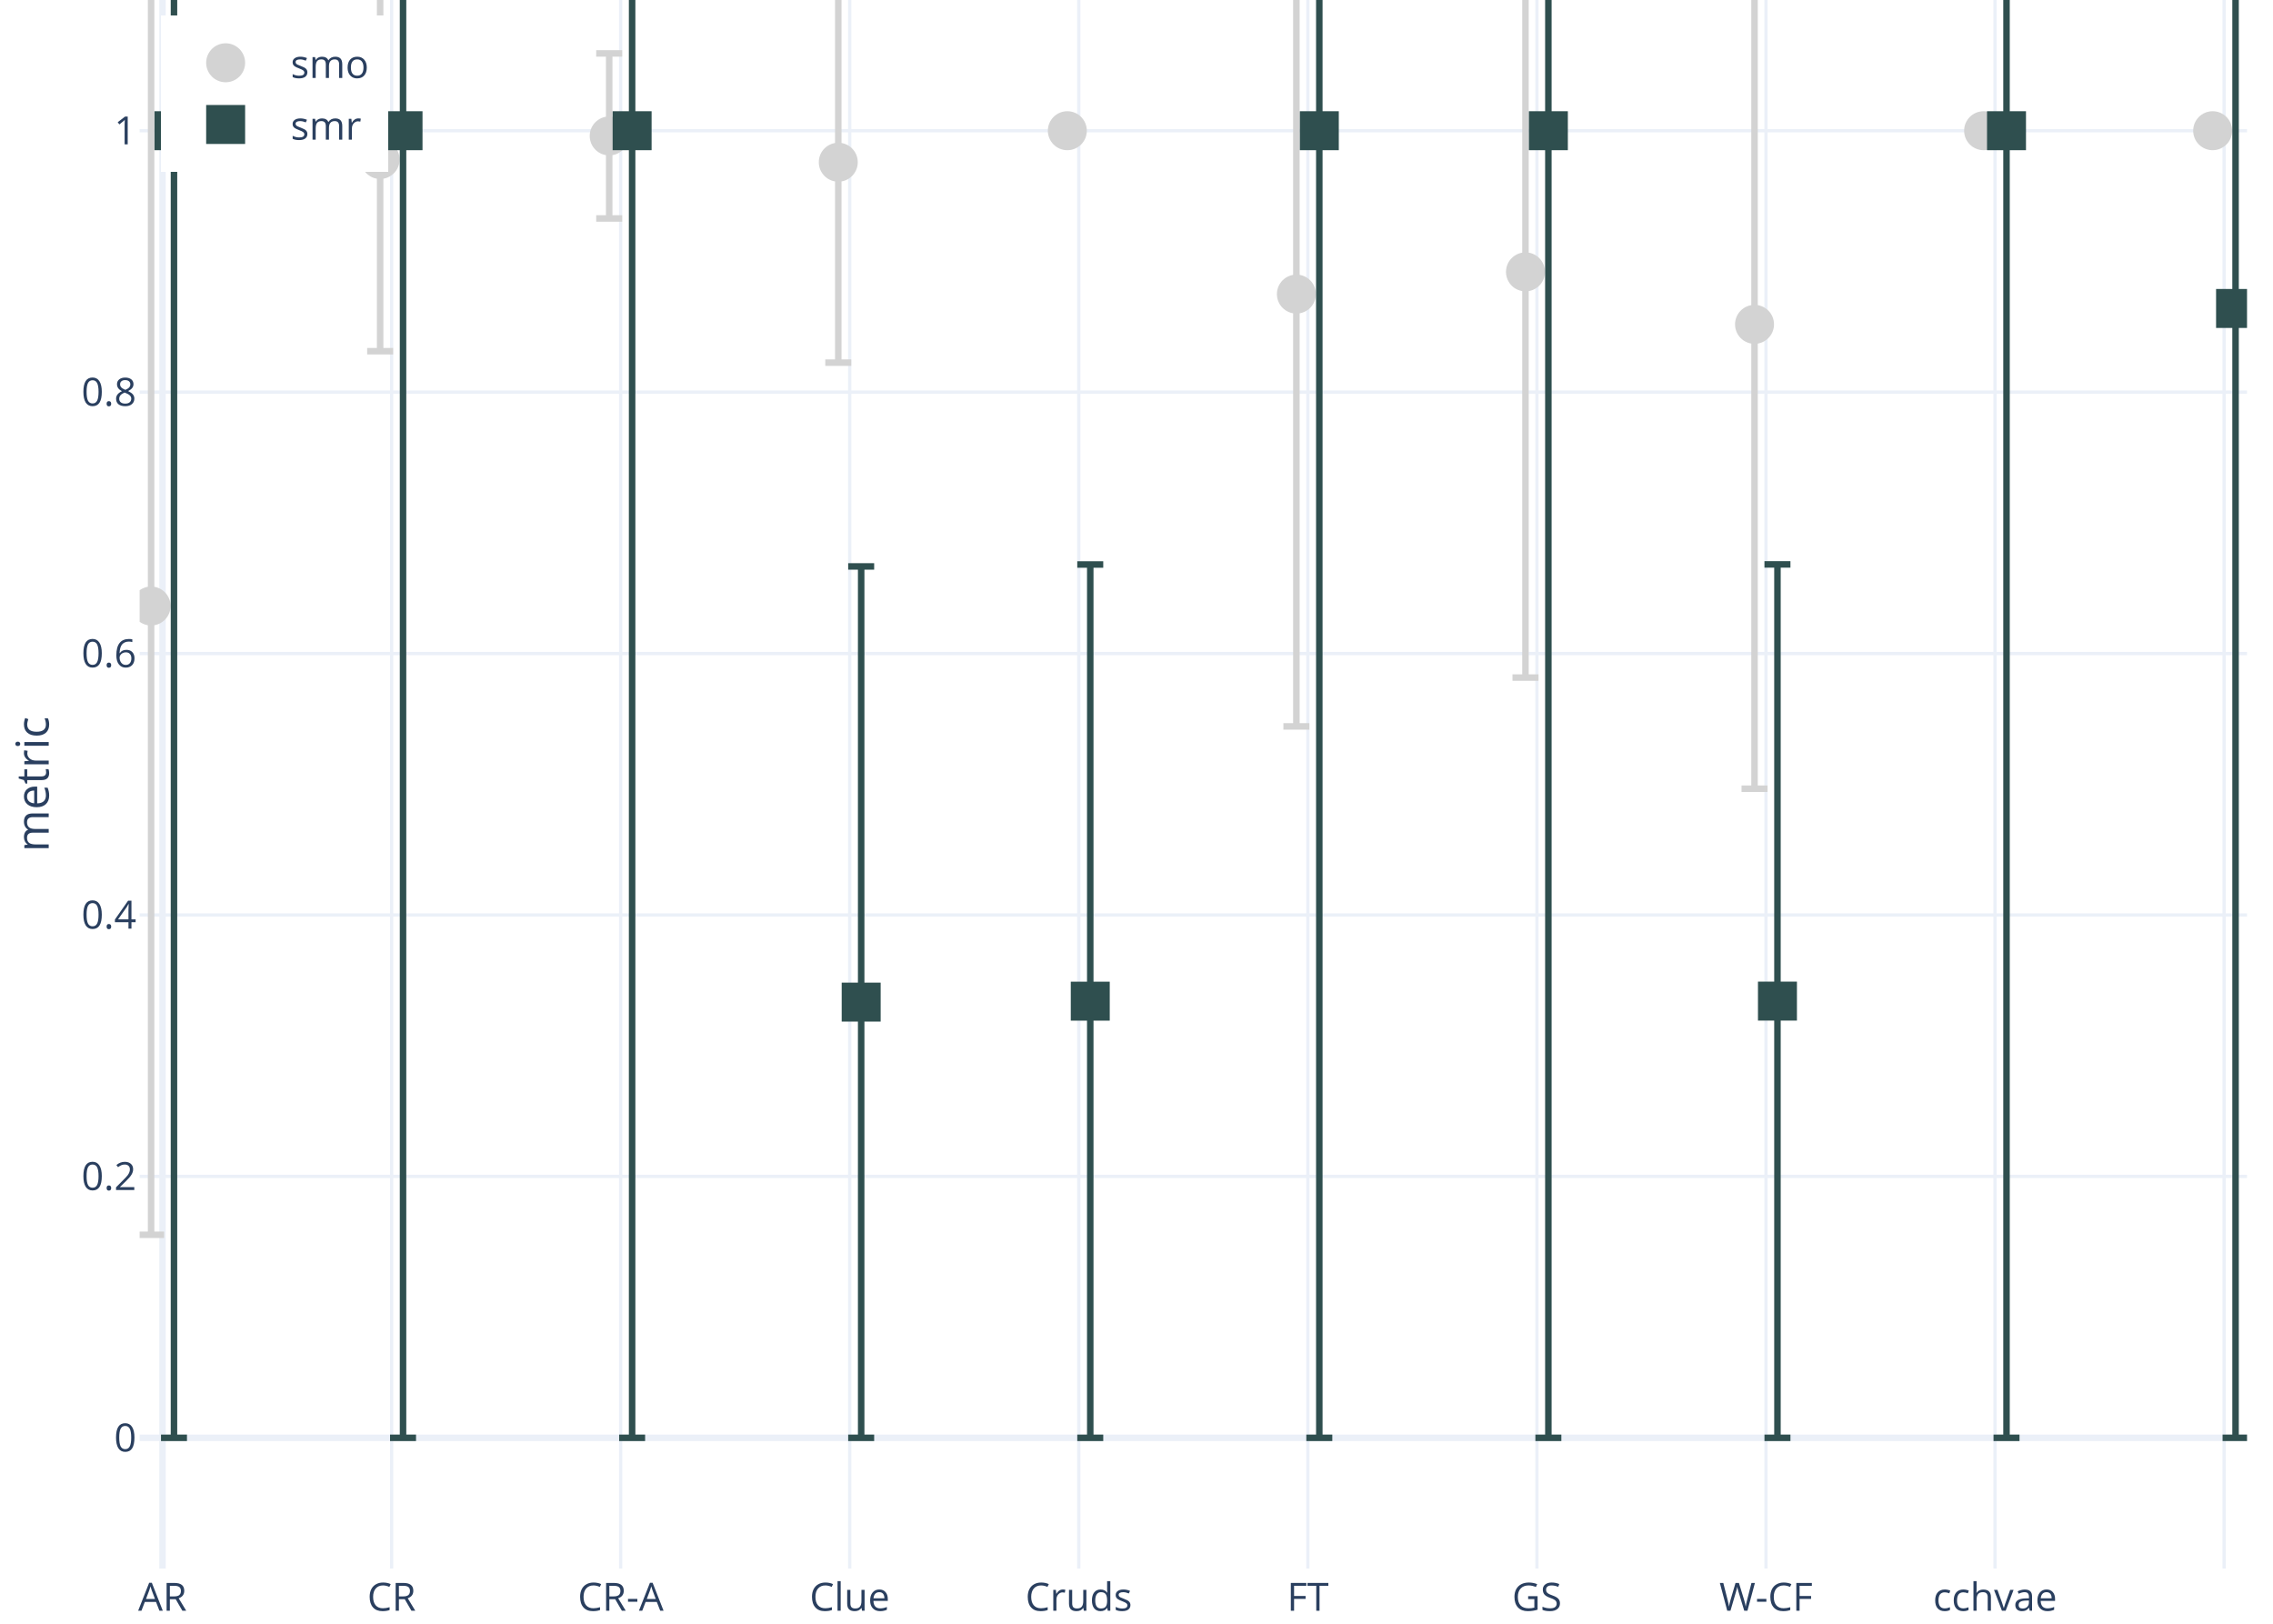
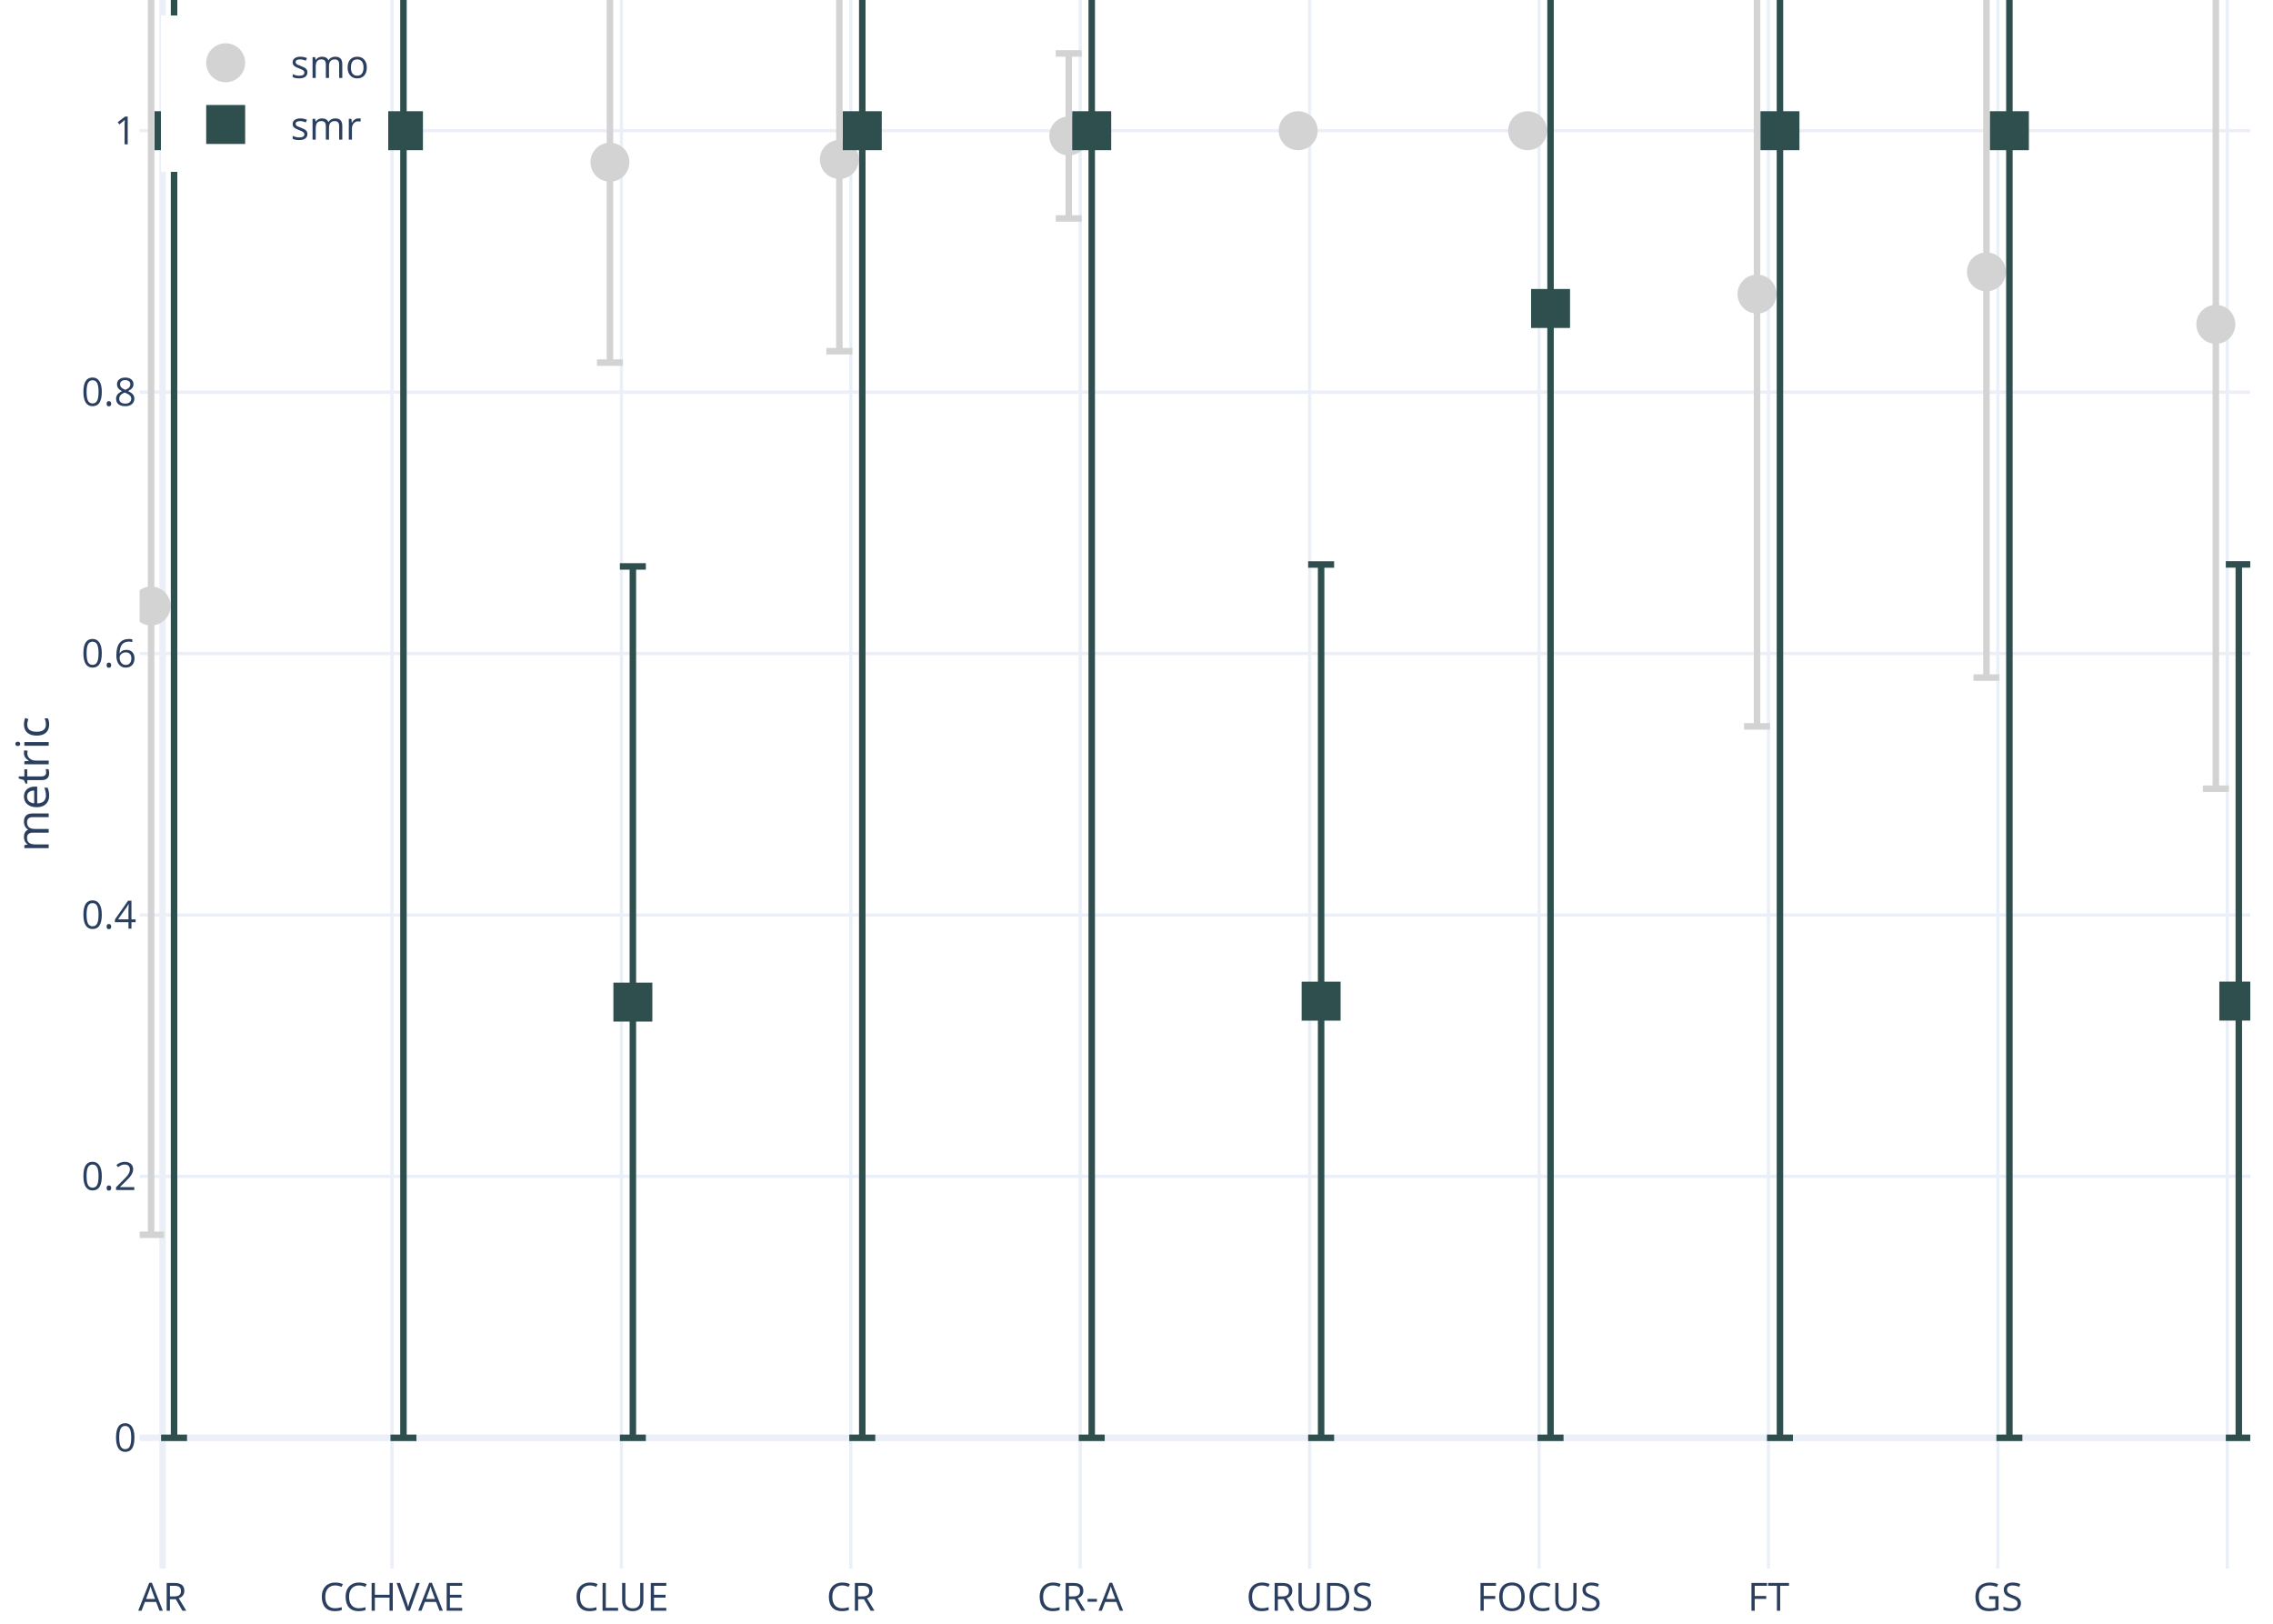
<svg xmlns="http://www.w3.org/2000/svg" class="main-svg" width="700" height="500" style="" viewBox="0 0 700 500">
  <rect x="0" y="0" width="700" height="500" style="fill: rgb(255, 255, 255); fill-opacity: 1;" />
-   <defs id="defs-d5574c">
+   <defs id="defs-efc549">
    <g class="clips">
-       <clipPath id="clipd5574cxyplot" class="plotclip">
-         <rect width="649" height="483" />
-       </clipPath>
-       <clipPath class="axesclip" id="clipd5574cx">
-         <rect x="43" y="0" width="649" height="500" />
-       </clipPath>
-       <clipPath class="axesclip" id="clipd5574cy">
+       <clipPath id="clipefc549xyplot" class="plotclip">
+         <rect width="650" height="483" />
+       </clipPath>
+       <clipPath class="axesclip" id="clipefc549x">
+         <rect x="43" y="0" width="650" height="500" />
+       </clipPath>
+       <clipPath class="axesclip" id="clipefc549y">
        <rect x="0" y="0" width="700" height="483" />
      </clipPath>
-       <clipPath class="axesclip" id="clipd5574cxy">
-         <rect x="43" y="0" width="649" height="483" />
+       <clipPath class="axesclip" id="clipefc549xy">
+         <rect x="43" y="0" width="650" height="483" />
      </clipPath>
    </g>
    <g class="gradients" />
    <g class="patterns" />
  </defs>
  <g class="bglayer" />
  <g class="layer-below">
    <g class="imagelayer" />
    <g class="shapelayer" />
  </g>
  <g class="cartesianlayer">
    <g class="subplot xy">
      <g class="layer-subplot">
        <g class="shapelayer" />
        <g class="imagelayer" />
      </g>
      <g class="minor-gridlayer">
        <g class="x" />
        <g class="y" />
      </g>
      <g class="gridlayer">
        <g class="x">
-           <path class="xgrid crisp" transform="translate(120.6,0)" d="M0,0v483" style="stroke: rgb(235, 240, 248); stroke-opacity: 1; stroke-width: 1px;" />
-           <path class="xgrid crisp" transform="translate(191.14,0)" d="M0,0v483" style="stroke: rgb(235, 240, 248); stroke-opacity: 1; stroke-width: 1px;" />
-           <path class="xgrid crisp" transform="translate(261.68,0)" d="M0,0v483" style="stroke: rgb(235, 240, 248); stroke-opacity: 1; stroke-width: 1px;" />
-           <path class="xgrid crisp" transform="translate(332.23,0)" d="M0,0v483" style="stroke: rgb(235, 240, 248); stroke-opacity: 1; stroke-width: 1px;" />
-           <path class="xgrid crisp" transform="translate(402.77,0)" d="M0,0v483" style="stroke: rgb(235, 240, 248); stroke-opacity: 1; stroke-width: 1px;" />
-           <path class="xgrid crisp" transform="translate(473.32,0)" d="M0,0v483" style="stroke: rgb(235, 240, 248); stroke-opacity: 1; stroke-width: 1px;" />
-           <path class="xgrid crisp" transform="translate(543.86,0)" d="M0,0v483" style="stroke: rgb(235, 240, 248); stroke-opacity: 1; stroke-width: 1px;" />
-           <path class="xgrid crisp" transform="translate(614.4,0)" d="M0,0v483" style="stroke: rgb(235, 240, 248); stroke-opacity: 1; stroke-width: 1px;" />
-           <path class="xgrid crisp" transform="translate(684.95,0)" d="M0,0v483" style="stroke: rgb(235, 240, 248); stroke-opacity: 1; stroke-width: 1px;" />
+           <path class="xgrid crisp" transform="translate(120.72,0)" d="M0,0v483" style="stroke: rgb(235, 240, 248); stroke-opacity: 1; stroke-width: 1px;" />
+           <path class="xgrid crisp" transform="translate(191.37,0)" d="M0,0v483" style="stroke: rgb(235, 240, 248); stroke-opacity: 1; stroke-width: 1px;" />
+           <path class="xgrid crisp" transform="translate(262.02,0)" d="M0,0v483" style="stroke: rgb(235, 240, 248); stroke-opacity: 1; stroke-width: 1px;" />
+           <path class="xgrid crisp" transform="translate(332.67,0)" d="M0,0v483" style="stroke: rgb(235, 240, 248); stroke-opacity: 1; stroke-width: 1px;" />
+           <path class="xgrid crisp" transform="translate(403.33,0)" d="M0,0v483" style="stroke: rgb(235, 240, 248); stroke-opacity: 1; stroke-width: 1px;" />
+           <path class="xgrid crisp" transform="translate(473.98,0)" d="M0,0v483" style="stroke: rgb(235, 240, 248); stroke-opacity: 1; stroke-width: 1px;" />
+           <path class="xgrid crisp" transform="translate(544.63,0)" d="M0,0v483" style="stroke: rgb(235, 240, 248); stroke-opacity: 1; stroke-width: 1px;" />
+           <path class="xgrid crisp" transform="translate(615.28,0)" d="M0,0v483" style="stroke: rgb(235, 240, 248); stroke-opacity: 1; stroke-width: 1px;" />
+           <path class="xgrid crisp" transform="translate(685.93,0)" d="M0,0v483" style="stroke: rgb(235, 240, 248); stroke-opacity: 1; stroke-width: 1px;" />
        </g>
        <g class="y">
-           <path class="ygrid crisp" transform="translate(0,362.25)" d="M43,0h649" style="stroke: rgb(235, 240, 248); stroke-opacity: 1; stroke-width: 1px;" />
-           <path class="ygrid crisp" transform="translate(0,281.75)" d="M43,0h649" style="stroke: rgb(235, 240, 248); stroke-opacity: 1; stroke-width: 1px;" />
-           <path class="ygrid crisp" transform="translate(0,201.25)" d="M43,0h649" style="stroke: rgb(235, 240, 248); stroke-opacity: 1; stroke-width: 1px;" />
-           <path class="ygrid crisp" transform="translate(0,120.75)" d="M43,0h649" style="stroke: rgb(235, 240, 248); stroke-opacity: 1; stroke-width: 1px;" />
-           <path class="ygrid crisp" transform="translate(0,40.25)" d="M43,0h649" style="stroke: rgb(235, 240, 248); stroke-opacity: 1; stroke-width: 1px;" />
+           <path class="ygrid crisp" transform="translate(0,362.25)" d="M43,0h650" style="stroke: rgb(235, 240, 248); stroke-opacity: 1; stroke-width: 1px;" />
+           <path class="ygrid crisp" transform="translate(0,281.75)" d="M43,0h650" style="stroke: rgb(235, 240, 248); stroke-opacity: 1; stroke-width: 1px;" />
+           <path class="ygrid crisp" transform="translate(0,201.25)" d="M43,0h650" style="stroke: rgb(235, 240, 248); stroke-opacity: 1; stroke-width: 1px;" />
+           <path class="ygrid crisp" transform="translate(0,120.75)" d="M43,0h650" style="stroke: rgb(235, 240, 248); stroke-opacity: 1; stroke-width: 1px;" />
+           <path class="ygrid crisp" transform="translate(0,40.25)" d="M43,0h650" style="stroke: rgb(235, 240, 248); stroke-opacity: 1; stroke-width: 1px;" />
        </g>
      </g>
      <g class="zerolinelayer">
-         <path class="xzl zl crisp" transform="translate(50.05,0)" d="M0,0v483" style="stroke: rgb(235, 240, 248); stroke-opacity: 1; stroke-width: 2px;" />
-         <path class="yzl zl crisp" transform="translate(0,442.75)" d="M43,0h649" style="stroke: rgb(235, 240, 248); stroke-opacity: 1; stroke-width: 2px;" />
+         <path class="xzl zl crisp" transform="translate(50.07,0)" d="M0,0v483" style="stroke: rgb(235, 240, 248); stroke-opacity: 1; stroke-width: 2px;" />
+         <path class="yzl zl crisp" transform="translate(0,442.75)" d="M43,0h650" style="stroke: rgb(235, 240, 248); stroke-opacity: 1; stroke-width: 2px;" />
      </g>
      <path class="xlines-below" />
      <path class="ylines-below" />
      <g class="overlines-below" />
      <g class="xaxislayer-below" />
      <g class="yaxislayer-below" />
      <g class="overaxes-below" />
-       <g class="plot" transform="translate(43,0)" clip-path="url(#clipd5574cxyplot)">
+       <g class="plot" transform="translate(43,0)" clip-path="url(#clipefc549xyplot)">
        <g class="scatterlayer mlayer">
-           <g class="trace scatter trace61f98d" style="stroke-miterlimit: 2; opacity: 1;">
+           <g class="trace scatter tracebadffd" style="stroke-miterlimit: 2; opacity: 1;">
            <g class="fills" />
            <g class="errorbars">
              <g class="errorbar" style="opacity: 1;">
-                 <path class="yerror" d="M70.07,-9.94h8m-4,0V108.15m-4,0h8" style="vector-effect: non-scaling-stroke; stroke-width: 2px; stroke: rgb(211, 211, 211); stroke-opacity: 1;" />
-               </g>
-               <g class="errorbar" style="opacity: 1;">
-                 <path class="yerror" d="M140.61,16.45h8m-4,0V67.27m-4,0h8" style="vector-effect: non-scaling-stroke; stroke-width: 2px; stroke: rgb(211, 211, 211); stroke-opacity: 1;" />
-               </g>
-               <g class="errorbar" style="opacity: 1;">
-                 <path class="yerror" d="M422.79,-41.21h8m-4,0V208.65m-4,0h8" style="vector-effect: non-scaling-stroke; stroke-width: 2px; stroke: rgb(211, 211, 211); stroke-opacity: 1;" />
-               </g>
-               <g class="errorbar" style="opacity: 1;">
-                 <path class="yerror" d="M493.33,-43.11h8m-4,0V242.87m-4,0h8" style="vector-effect: non-scaling-stroke; stroke-width: 2px; stroke: rgb(211, 211, 211); stroke-opacity: 1;" />
-               </g>
-               <g class="errorbar" style="opacity: 1;">
-                 <path class="yerror" d="M352.24,-42.55h8m-4,0V223.68m-4,0h8" style="vector-effect: non-scaling-stroke; stroke-width: 2px; stroke: rgb(211, 211, 211); stroke-opacity: 1;" />
-               </g>
-               <g class="errorbar" style="opacity: 1;">
-                 <path class="yerror" d="M634.42,40.25h8m-4,0V40.25m-4,0h8" style="vector-effect: non-scaling-stroke; stroke-width: 2px; stroke: rgb(211, 211, 211); stroke-opacity: 1;" />
+                 <path class="yerror" d="M211.49,-9.94h8m-4,0V108.15m-4,0h8" style="vector-effect: non-scaling-stroke; stroke-width: 2px; stroke: rgb(211, 211, 211); stroke-opacity: 1;" />
+               </g>
+               <g class="errorbar" style="opacity: 1;">
+                 <path class="yerror" d="M282.14,16.45h8m-4,0V67.27m-4,0h8" style="vector-effect: non-scaling-stroke; stroke-width: 2px; stroke: rgb(211, 211, 211); stroke-opacity: 1;" />
+               </g>
+               <g class="errorbar" style="opacity: 1;">
+                 <path class="yerror" d="M564.75,-41.21h8m-4,0V208.65m-4,0h8" style="vector-effect: non-scaling-stroke; stroke-width: 2px; stroke: rgb(211, 211, 211); stroke-opacity: 1;" />
+               </g>
+               <g class="errorbar" style="opacity: 1;">
+                 <path class="yerror" d="M635.4,-43.11h8m-4,0V242.87m-4,0h8" style="vector-effect: non-scaling-stroke; stroke-width: 2px; stroke: rgb(211, 211, 211); stroke-opacity: 1;" />
+               </g>
+               <g class="errorbar" style="opacity: 1;">
+                 <path class="yerror" d="M423.45,40.25h8m-4,0V40.25m-4,0h8" style="vector-effect: non-scaling-stroke; stroke-width: 2px; stroke: rgb(211, 211, 211); stroke-opacity: 1;" />
+               </g>
+               <g class="errorbar" style="opacity: 1;">
+                 <path class="yerror" d="M494.1,-42.55h8m-4,0V223.68m-4,0h8" style="vector-effect: non-scaling-stroke; stroke-width: 2px; stroke: rgb(211, 211, 211); stroke-opacity: 1;" />
              </g>
              <g class="errorbar" style="opacity: 1;">
                <path class="yerror" d="M-0.47,-7.01h8m-4,0V380.23m-4,0h8" style="vector-effect: non-scaling-stroke; stroke-width: 2px; stroke: rgb(211, 211, 211); stroke-opacity: 1;" />
              </g>
              <g class="errorbar" style="opacity: 1;">
-                 <path class="yerror" d="M211.16,-11.77h8m-4,0V111.67m-4,0h8" style="vector-effect: non-scaling-stroke; stroke-width: 2px; stroke: rgb(211, 211, 211); stroke-opacity: 1;" />
-               </g>
-               <g class="errorbar" style="opacity: 1;">
-                 <path class="yerror" d="M281.7,40.25h8m-4,0V40.25m-4,0h8" style="vector-effect: non-scaling-stroke; stroke-width: 2px; stroke: rgb(211, 211, 211); stroke-opacity: 1;" />
-               </g>
-               <g class="errorbar" style="opacity: 1;">
-                 <path class="yerror" d="M563.88,40.25h8m-4,0V40.25m-4,0h8" style="vector-effect: non-scaling-stroke; stroke-width: 2px; stroke: rgb(211, 211, 211); stroke-opacity: 1;" />
+                 <path class="yerror" d="M70.18,40.25h8m-4,0V40.25m-4,0h8" style="vector-effect: non-scaling-stroke; stroke-width: 2px; stroke: rgb(211, 211, 211); stroke-opacity: 1;" />
+               </g>
+               <g class="errorbar" style="opacity: 1;">
+                 <path class="yerror" d="M140.84,-11.77h8m-4,0V111.67m-4,0h8" style="vector-effect: non-scaling-stroke; stroke-width: 2px; stroke: rgb(211, 211, 211); stroke-opacity: 1;" />
+               </g>
+               <g class="errorbar" style="opacity: 1;">
+                 <path class="yerror" d="M352.79,40.25h8m-4,0V40.25m-4,0h8" style="vector-effect: non-scaling-stroke; stroke-width: 2px; stroke: rgb(211, 211, 211); stroke-opacity: 1;" />
              </g>
            </g>
            <g class="lines" />
            <g class="points">
-               <path class="point" transform="translate(74.07,49.11)" d="M6,0A6,6 0 1,1 0,-6A6,6 0 0,1 6,0Z" style="opacity: 1; stroke-width: 0px; fill: rgb(211, 211, 211); fill-opacity: 1;" />
-               <path class="point" transform="translate(144.61,41.86)" d="M6,0A6,6 0 1,1 0,-6A6,6 0 0,1 6,0Z" style="opacity: 1; stroke-width: 0px; fill: rgb(211, 211, 211); fill-opacity: 1;" />
-               <path class="point" transform="translate(426.79,83.72)" d="M6,0A6,6 0 1,1 0,-6A6,6 0 0,1 6,0Z" style="opacity: 1; stroke-width: 0px; fill: rgb(211, 211, 211); fill-opacity: 1;" />
-               <path class="point" transform="translate(497.33,99.88)" d="M6,0A6,6 0 1,1 0,-6A6,6 0 0,1 6,0Z" style="opacity: 1; stroke-width: 0px; fill: rgb(211, 211, 211); fill-opacity: 1;" />
-               <path class="point" transform="translate(356.24,90.56)" d="M6,0A6,6 0 1,1 0,-6A6,6 0 0,1 6,0Z" style="opacity: 1; stroke-width: 0px; fill: rgb(211, 211, 211); fill-opacity: 1;" />
-               <path class="point" transform="translate(638.42,40.25)" d="M6,0A6,6 0 1,1 0,-6A6,6 0 0,1 6,0Z" style="opacity: 1; stroke-width: 0px; fill: rgb(211, 211, 211); fill-opacity: 1;" />
+               <path class="point" transform="translate(215.49,49.11)" d="M6,0A6,6 0 1,1 0,-6A6,6 0 0,1 6,0Z" style="opacity: 1; stroke-width: 0px; fill: rgb(211, 211, 211); fill-opacity: 1;" />
+               <path class="point" transform="translate(286.14,41.86)" d="M6,0A6,6 0 1,1 0,-6A6,6 0 0,1 6,0Z" style="opacity: 1; stroke-width: 0px; fill: rgb(211, 211, 211); fill-opacity: 1;" />
+               <path class="point" transform="translate(568.75,83.72)" d="M6,0A6,6 0 1,1 0,-6A6,6 0 0,1 6,0Z" style="opacity: 1; stroke-width: 0px; fill: rgb(211, 211, 211); fill-opacity: 1;" />
+               <path class="point" transform="translate(639.4,99.88)" d="M6,0A6,6 0 1,1 0,-6A6,6 0 0,1 6,0Z" style="opacity: 1; stroke-width: 0px; fill: rgb(211, 211, 211); fill-opacity: 1;" />
+               <path class="point" transform="translate(427.45,40.25)" d="M6,0A6,6 0 1,1 0,-6A6,6 0 0,1 6,0Z" style="opacity: 1; stroke-width: 0px; fill: rgb(211, 211, 211); fill-opacity: 1;" />
+               <path class="point" transform="translate(498.1,90.56)" d="M6,0A6,6 0 1,1 0,-6A6,6 0 0,1 6,0Z" style="opacity: 1; stroke-width: 0px; fill: rgb(211, 211, 211); fill-opacity: 1;" />
              <path class="point" transform="translate(3.53,186.61)" d="M6,0A6,6 0 1,1 0,-6A6,6 0 0,1 6,0Z" style="opacity: 1; stroke-width: 0px; fill: rgb(211, 211, 211); fill-opacity: 1;" />
-               <path class="point" transform="translate(215.16,49.95)" d="M6,0A6,6 0 1,1 0,-6A6,6 0 0,1 6,0Z" style="opacity: 1; stroke-width: 0px; fill: rgb(211, 211, 211); fill-opacity: 1;" />
-               <path class="point" transform="translate(285.7,40.25)" d="M6,0A6,6 0 1,1 0,-6A6,6 0 0,1 6,0Z" style="opacity: 1; stroke-width: 0px; fill: rgb(211, 211, 211); fill-opacity: 1;" />
-               <path class="point" transform="translate(567.88,40.25)" d="M6,0A6,6 0 1,1 0,-6A6,6 0 0,1 6,0Z" style="opacity: 1; stroke-width: 0px; fill: rgb(211, 211, 211); fill-opacity: 1;" />
+               <path class="point" transform="translate(74.18,40.25)" d="M6,0A6,6 0 1,1 0,-6A6,6 0 0,1 6,0Z" style="opacity: 1; stroke-width: 0px; fill: rgb(211, 211, 211); fill-opacity: 1;" />
+               <path class="point" transform="translate(144.84,49.95)" d="M6,0A6,6 0 1,1 0,-6A6,6 0 0,1 6,0Z" style="opacity: 1; stroke-width: 0px; fill: rgb(211, 211, 211); fill-opacity: 1;" />
+               <path class="point" transform="translate(356.79,40.25)" d="M6,0A6,6 0 1,1 0,-6A6,6 0 0,1 6,0Z" style="opacity: 1; stroke-width: 0px; fill: rgb(211, 211, 211); fill-opacity: 1;" />
            </g>
            <g class="text" />
          </g>
-           <g class="trace scatter tracecd6c2e" style="stroke-miterlimit: 2; opacity: 1;">
+           <g class="trace scatter trace11ce2b" style="stroke-miterlimit: 2; opacity: 1;">
            <g class="fills" />
            <g class="errorbars">
              <g class="errorbar" style="opacity: 1;">
-                 <path class="yerror" d="M77.12,-362.25h8m-4,0V442.75m-4,0h8" style="vector-effect: non-scaling-stroke; stroke-width: 2px; stroke: rgb(47, 79, 79); stroke-opacity: 1;" />
-               </g>
-               <g class="errorbar" style="opacity: 1;">
-                 <path class="yerror" d="M147.67,-362.25h8m-4,0V442.75m-4,0h8" style="vector-effect: non-scaling-stroke; stroke-width: 2px; stroke: rgb(47, 79, 79); stroke-opacity: 1;" />
-               </g>
-               <g class="errorbar" style="opacity: 1;">
-                 <path class="yerror" d="M429.84,-362.25h8m-4,0V442.75m-4,0h8" style="vector-effect: non-scaling-stroke; stroke-width: 2px; stroke: rgb(47, 79, 79); stroke-opacity: 1;" />
-               </g>
-               <g class="errorbar" style="opacity: 1;">
-                 <path class="yerror" d="M500.39,173.8h8m-4,0V442.75m-4,0h8" style="vector-effect: non-scaling-stroke; stroke-width: 2px; stroke: rgb(47, 79, 79); stroke-opacity: 1;" />
-               </g>
-               <g class="errorbar" style="opacity: 1;">
-                 <path class="yerror" d="M359.3,-362.25h8m-4,0V442.75m-4,0h8" style="vector-effect: non-scaling-stroke; stroke-width: 2px; stroke: rgb(47, 79, 79); stroke-opacity: 1;" />
-               </g>
-               <g class="errorbar" style="opacity: 1;">
-                 <path class="yerror" d="M641.47,-252.77h8m-4,0V442.75m-4,0h8" style="vector-effect: non-scaling-stroke; stroke-width: 2px; stroke: rgb(47, 79, 79); stroke-opacity: 1;" />
-               </g>
-               <g class="errorbar" style="opacity: 1;">
-                 <path class="yerror" d="M6.58,-362.25h8m-4,0V442.75m-4,0h8" style="vector-effect: non-scaling-stroke; stroke-width: 2px; stroke: rgb(47, 79, 79); stroke-opacity: 1;" />
-               </g>
-               <g class="errorbar" style="opacity: 1;">
-                 <path class="yerror" d="M218.21,174.42h8m-4,0V442.75m-4,0h8" style="vector-effect: non-scaling-stroke; stroke-width: 2px; stroke: rgb(47, 79, 79); stroke-opacity: 1;" />
-               </g>
-               <g class="errorbar" style="opacity: 1;">
-                 <path class="yerror" d="M288.76,173.83h8m-4,0V442.75m-4,0h8" style="vector-effect: non-scaling-stroke; stroke-width: 2px; stroke: rgb(47, 79, 79); stroke-opacity: 1;" />
-               </g>
-               <g class="errorbar" style="opacity: 1;">
-                 <path class="yerror" d="M570.93,-362.25h8m-4,0V442.75m-4,0h8" style="vector-effect: non-scaling-stroke; stroke-width: 2px; stroke: rgb(47, 79, 79); stroke-opacity: 1;" />
+                 <path class="yerror" d="M218.55,-362.25h8m-4,0V442.75m-4,0h8" style="vector-effect: non-scaling-stroke; stroke-width: 2px; stroke: rgb(47, 79, 79); stroke-opacity: 1;" />
+               </g>
+               <g class="errorbar" style="opacity: 1;">
+                 <path class="yerror" d="M289.21,-362.25h8m-4,0V442.75m-4,0h8" style="vector-effect: non-scaling-stroke; stroke-width: 2px; stroke: rgb(47, 79, 79); stroke-opacity: 1;" />
+               </g>
+               <g class="errorbar" style="opacity: 1;">
+                 <path class="yerror" d="M571.82,-362.25h8m-4,0V442.75m-4,0h8" style="vector-effect: non-scaling-stroke; stroke-width: 2px; stroke: rgb(47, 79, 79); stroke-opacity: 1;" />
+               </g>
+               <g class="errorbar" style="opacity: 1;">
+                 <path class="yerror" d="M642.47,173.8h8m-4,0V442.75m-4,0h8" style="vector-effect: non-scaling-stroke; stroke-width: 2px; stroke: rgb(47, 79, 79); stroke-opacity: 1;" />
+               </g>
+               <g class="errorbar" style="opacity: 1;">
+                 <path class="yerror" d="M430.51,-252.77h8m-4,0V442.75m-4,0h8" style="vector-effect: non-scaling-stroke; stroke-width: 2px; stroke: rgb(47, 79, 79); stroke-opacity: 1;" />
+               </g>
+               <g class="errorbar" style="opacity: 1;">
+                 <path class="yerror" d="M501.16,-362.25h8m-4,0V442.75m-4,0h8" style="vector-effect: non-scaling-stroke; stroke-width: 2px; stroke: rgb(47, 79, 79); stroke-opacity: 1;" />
+               </g>
+               <g class="errorbar" style="opacity: 1;">
+                 <path class="yerror" d="M6.6,-362.25h8m-4,0V442.75m-4,0h8" style="vector-effect: non-scaling-stroke; stroke-width: 2px; stroke: rgb(47, 79, 79); stroke-opacity: 1;" />
+               </g>
+               <g class="errorbar" style="opacity: 1;">
+                 <path class="yerror" d="M77.25,-362.25h8m-4,0V442.75m-4,0h8" style="vector-effect: non-scaling-stroke; stroke-width: 2px; stroke: rgb(47, 79, 79); stroke-opacity: 1;" />
+               </g>
+               <g class="errorbar" style="opacity: 1;">
+                 <path class="yerror" d="M147.9,174.42h8m-4,0V442.75m-4,0h8" style="vector-effect: non-scaling-stroke; stroke-width: 2px; stroke: rgb(47, 79, 79); stroke-opacity: 1;" />
+               </g>
+               <g class="errorbar" style="opacity: 1;">
+                 <path class="yerror" d="M359.86,173.83h8m-4,0V442.75m-4,0h8" style="vector-effect: non-scaling-stroke; stroke-width: 2px; stroke: rgb(47, 79, 79); stroke-opacity: 1;" />
              </g>
            </g>
            <g class="lines" />
            <g class="points">
-               <path class="point" transform="translate(81.12,40.25)" d="M6,6H-6V-6H6Z" style="opacity: 1; stroke-width: 0px; fill: rgb(47, 79, 79); fill-opacity: 1;" />
-               <path class="point" transform="translate(151.67,40.25)" d="M6,6H-6V-6H6Z" style="opacity: 1; stroke-width: 0px; fill: rgb(47, 79, 79); fill-opacity: 1;" />
-               <path class="point" transform="translate(433.84,40.25)" d="M6,6H-6V-6H6Z" style="opacity: 1; stroke-width: 0px; fill: rgb(47, 79, 79); fill-opacity: 1;" />
-               <path class="point" transform="translate(504.39,308.27)" d="M6,6H-6V-6H6Z" style="opacity: 1; stroke-width: 0px; fill: rgb(47, 79, 79); fill-opacity: 1;" />
-               <path class="point" transform="translate(363.3,40.25)" d="M6,6H-6V-6H6Z" style="opacity: 1; stroke-width: 0px; fill: rgb(47, 79, 79); fill-opacity: 1;" />
-               <path class="point" transform="translate(645.47,94.99)" d="M6,6H-6V-6H6Z" style="opacity: 1; stroke-width: 0px; fill: rgb(47, 79, 79); fill-opacity: 1;" />
-               <path class="point" transform="translate(10.58,40.25)" d="M6,6H-6V-6H6Z" style="opacity: 1; stroke-width: 0px; fill: rgb(47, 79, 79); fill-opacity: 1;" />
-               <path class="point" transform="translate(222.21,308.58)" d="M6,6H-6V-6H6Z" style="opacity: 1; stroke-width: 0px; fill: rgb(47, 79, 79); fill-opacity: 1;" />
-               <path class="point" transform="translate(292.76,308.29)" d="M6,6H-6V-6H6Z" style="opacity: 1; stroke-width: 0px; fill: rgb(47, 79, 79); fill-opacity: 1;" />
-               <path class="point" transform="translate(574.93,40.25)" d="M6,6H-6V-6H6Z" style="opacity: 1; stroke-width: 0px; fill: rgb(47, 79, 79); fill-opacity: 1;" />
+               <path class="point" transform="translate(222.55,40.25)" d="M6,6H-6V-6H6Z" style="opacity: 1; stroke-width: 0px; fill: rgb(47, 79, 79); fill-opacity: 1;" />
+               <path class="point" transform="translate(293.21,40.25)" d="M6,6H-6V-6H6Z" style="opacity: 1; stroke-width: 0px; fill: rgb(47, 79, 79); fill-opacity: 1;" />
+               <path class="point" transform="translate(575.82,40.25)" d="M6,6H-6V-6H6Z" style="opacity: 1; stroke-width: 0px; fill: rgb(47, 79, 79); fill-opacity: 1;" />
+               <path class="point" transform="translate(646.47,308.27)" d="M6,6H-6V-6H6Z" style="opacity: 1; stroke-width: 0px; fill: rgb(47, 79, 79); fill-opacity: 1;" />
+               <path class="point" transform="translate(434.51,94.99)" d="M6,6H-6V-6H6Z" style="opacity: 1; stroke-width: 0px; fill: rgb(47, 79, 79); fill-opacity: 1;" />
+               <path class="point" transform="translate(505.16,40.25)" d="M6,6H-6V-6H6Z" style="opacity: 1; stroke-width: 0px; fill: rgb(47, 79, 79); fill-opacity: 1;" />
+               <path class="point" transform="translate(10.6,40.25)" d="M6,6H-6V-6H6Z" style="opacity: 1; stroke-width: 0px; fill: rgb(47, 79, 79); fill-opacity: 1;" />
+               <path class="point" transform="translate(81.25,40.25)" d="M6,6H-6V-6H6Z" style="opacity: 1; stroke-width: 0px; fill: rgb(47, 79, 79); fill-opacity: 1;" />
+               <path class="point" transform="translate(151.9,308.58)" d="M6,6H-6V-6H6Z" style="opacity: 1; stroke-width: 0px; fill: rgb(47, 79, 79); fill-opacity: 1;" />
+               <path class="point" transform="translate(363.86,308.29)" d="M6,6H-6V-6H6Z" style="opacity: 1; stroke-width: 0px; fill: rgb(47, 79, 79); fill-opacity: 1;" />
            </g>
            <g class="text" />
          </g>
        </g>
      </g>
      <g class="overplot" />
      <path class="xlines-above crisp" d="M0,0" style="fill: none;" />
      <path class="ylines-above crisp" d="M0,0" style="fill: none;" />
      <g class="overlines-above" />
      <g class="xaxislayer-above">
        <g class="xtick">
-           <text text-anchor="middle" x="0" y="496" transform="translate(50.05,0)" style="font-family: 'Open Sans', verdana, arial, sans-serif; font-size: 12px; fill: rgb(42, 63, 95); fill-opacity: 1; white-space: pre; opacity: 1;">AR</text>
-         </g>
-         <g class="xtick">
-           <text text-anchor="middle" x="0" y="496" style="font-family: 'Open Sans', verdana, arial, sans-serif; font-size: 12px; fill: rgb(42, 63, 95); fill-opacity: 1; white-space: pre; opacity: 1;" transform="translate(120.6,0)">CR</text>
-         </g>
-         <g class="xtick">
-           <text text-anchor="middle" x="0" y="496" style="font-family: 'Open Sans', verdana, arial, sans-serif; font-size: 12px; fill: rgb(42, 63, 95); fill-opacity: 1; white-space: pre; opacity: 1;" transform="translate(191.14,0)">CR-A</text>
-         </g>
-         <g class="xtick">
-           <text text-anchor="middle" x="0" y="496" style="font-family: 'Open Sans', verdana, arial, sans-serif; font-size: 12px; fill: rgb(42, 63, 95); fill-opacity: 1; white-space: pre; opacity: 1;" transform="translate(261.68,0)">Clue</text>
-         </g>
-         <g class="xtick">
-           <text text-anchor="middle" x="0" y="496" style="font-family: 'Open Sans', verdana, arial, sans-serif; font-size: 12px; fill: rgb(42, 63, 95); fill-opacity: 1; white-space: pre; opacity: 1;" transform="translate(332.23,0)">Cruds</text>
-         </g>
-         <g class="xtick">
-           <text text-anchor="middle" x="0" y="496" style="font-family: 'Open Sans', verdana, arial, sans-serif; font-size: 12px; fill: rgb(42, 63, 95); fill-opacity: 1; white-space: pre; opacity: 1;" transform="translate(402.77,0)">FT</text>
-         </g>
-         <g class="xtick">
-           <text text-anchor="middle" x="0" y="496" style="font-family: 'Open Sans', verdana, arial, sans-serif; font-size: 12px; fill: rgb(42, 63, 95); fill-opacity: 1; white-space: pre; opacity: 1;" transform="translate(473.32,0)">GS</text>
-         </g>
-         <g class="xtick">
-           <text text-anchor="middle" x="0" y="496" style="font-family: 'Open Sans', verdana, arial, sans-serif; font-size: 12px; fill: rgb(42, 63, 95); fill-opacity: 1; white-space: pre; opacity: 1;" transform="translate(543.86,0)">W-CF</text>
-         </g>
-         <g class="xtick">
-           <text text-anchor="middle" x="0" y="496" style="font-family: 'Open Sans', verdana, arial, sans-serif; font-size: 12px; fill: rgb(42, 63, 95); fill-opacity: 1; white-space: pre; opacity: 1;" transform="translate(614.4,0)">cchvae</text>
-         </g>
-         <g class="xtick">
-           <text text-anchor="middle" x="0" y="496" style="font-family: 'Open Sans', verdana, arial, sans-serif; font-size: 12px; fill: rgb(42, 63, 95); fill-opacity: 1; white-space: pre; opacity: 0;" transform="translate(684.95,0)">focus</text>
+           <text text-anchor="middle" x="0" y="496" transform="translate(50.07,0)" style="font-family: 'Open Sans', verdana, arial, sans-serif; font-size: 12px; fill: rgb(42, 63, 95); fill-opacity: 1; white-space: pre; opacity: 1;">AR</text>
+         </g>
+         <g class="xtick">
+           <text text-anchor="middle" x="0" y="496" style="font-family: 'Open Sans', verdana, arial, sans-serif; font-size: 12px; fill: rgb(42, 63, 95); fill-opacity: 1; white-space: pre; opacity: 1;" transform="translate(120.72,0)">CCHVAE</text>
+         </g>
+         <g class="xtick">
+           <text text-anchor="middle" x="0" y="496" style="font-family: 'Open Sans', verdana, arial, sans-serif; font-size: 12px; fill: rgb(42, 63, 95); fill-opacity: 1; white-space: pre; opacity: 1;" transform="translate(191.37,0)">CLUE</text>
+         </g>
+         <g class="xtick">
+           <text text-anchor="middle" x="0" y="496" style="font-family: 'Open Sans', verdana, arial, sans-serif; font-size: 12px; fill: rgb(42, 63, 95); fill-opacity: 1; white-space: pre; opacity: 1;" transform="translate(262.02,0)">CR</text>
+         </g>
+         <g class="xtick">
+           <text text-anchor="middle" x="0" y="496" style="font-family: 'Open Sans', verdana, arial, sans-serif; font-size: 12px; fill: rgb(42, 63, 95); fill-opacity: 1; white-space: pre; opacity: 1;" transform="translate(332.67,0)">CR-A</text>
+         </g>
+         <g class="xtick">
+           <text text-anchor="middle" x="0" y="496" style="font-family: 'Open Sans', verdana, arial, sans-serif; font-size: 12px; fill: rgb(42, 63, 95); fill-opacity: 1; white-space: pre; opacity: 1;" transform="translate(403.33,0)">CRUDS</text>
+         </g>
+         <g class="xtick">
+           <text text-anchor="middle" x="0" y="496" style="font-family: 'Open Sans', verdana, arial, sans-serif; font-size: 12px; fill: rgb(42, 63, 95); fill-opacity: 1; white-space: pre; opacity: 1;" transform="translate(473.98,0)">FOCUS</text>
+         </g>
+         <g class="xtick">
+           <text text-anchor="middle" x="0" y="496" style="font-family: 'Open Sans', verdana, arial, sans-serif; font-size: 12px; fill: rgb(42, 63, 95); fill-opacity: 1; white-space: pre; opacity: 1;" transform="translate(544.63,0)">FT</text>
+         </g>
+         <g class="xtick">
+           <text text-anchor="middle" x="0" y="496" style="font-family: 'Open Sans', verdana, arial, sans-serif; font-size: 12px; fill: rgb(42, 63, 95); fill-opacity: 1; white-space: pre; opacity: 1;" transform="translate(615.28,0)">GS</text>
+         </g>
+         <g class="xtick">
+           <text text-anchor="middle" x="0" y="496" style="font-family: 'Open Sans', verdana, arial, sans-serif; font-size: 12px; fill: rgb(42, 63, 95); fill-opacity: 1; white-space: pre; opacity: 0;" transform="translate(685.93,0)">W-CF</text>
        </g>
      </g>
      <g class="yaxislayer-above">
        <g class="ytick">
          <text text-anchor="end" x="42" y="4.2" transform="translate(0,442.75)" style="font-family: 'Open Sans', verdana, arial, sans-serif; font-size: 12px; fill: rgb(42, 63, 95); fill-opacity: 1; white-space: pre; opacity: 1;">0</text>
        </g>
        <g class="ytick">
          <text text-anchor="end" x="42" y="4.2" style="font-family: 'Open Sans', verdana, arial, sans-serif; font-size: 12px; fill: rgb(42, 63, 95); fill-opacity: 1; white-space: pre; opacity: 1;" transform="translate(0,362.25)">0.2</text>
        </g>
        <g class="ytick">
          <text text-anchor="end" x="42" y="4.2" style="font-family: 'Open Sans', verdana, arial, sans-serif; font-size: 12px; fill: rgb(42, 63, 95); fill-opacity: 1; white-space: pre; opacity: 1;" transform="translate(0,281.75)">0.4</text>
        </g>
        <g class="ytick">
          <text text-anchor="end" x="42" y="4.2" style="font-family: 'Open Sans', verdana, arial, sans-serif; font-size: 12px; fill: rgb(42, 63, 95); fill-opacity: 1; white-space: pre; opacity: 1;" transform="translate(0,201.25)">0.6</text>
        </g>
        <g class="ytick">
          <text text-anchor="end" x="42" y="4.2" style="font-family: 'Open Sans', verdana, arial, sans-serif; font-size: 12px; fill: rgb(42, 63, 95); fill-opacity: 1; white-space: pre; opacity: 1;" transform="translate(0,120.75)">0.8</text>
        </g>
        <g class="ytick">
          <text text-anchor="end" x="42" y="4.2" style="font-family: 'Open Sans', verdana, arial, sans-serif; font-size: 12px; fill: rgb(42, 63, 95); fill-opacity: 1; white-space: pre; opacity: 1;" transform="translate(0,40.25)">1</text>
        </g>
      </g>
      <g class="overaxes-above" />
    </g>
  </g>
  <g class="polarlayer" />
  <g class="smithlayer" />
  <g class="ternarylayer" />
  <g class="geolayer" />
  <g class="funnelarealayer" />
  <g class="pielayer" />
  <g class="iciclelayer" />
  <g class="treemaplayer" />
  <g class="sunburstlayer" />
  <g class="glimages" />
-   <defs id="topdefs-d5574c">
+   <defs id="topdefs-efc549">
    <g class="clips" />
-     <clipPath id="legendd5574c">
+     <clipPath id="legendefc549">
      <rect width="70" height="48" x="0" y="0" />
    </clipPath>
  </defs>
  <g class="layer-above">
    <g class="imagelayer" />
    <g class="shapelayer" />
  </g>
  <g class="infolayer">
-     <g class="legend" pointer-events="all" transform="translate(49.49,4.83)">
+     <g class="legend" pointer-events="all" transform="translate(49.5,4.83)">
      <rect class="bg" shape-rendering="crispEdges" width="70" height="48" x="0" y="0" style="stroke: rgb(68, 68, 68); stroke-opacity: 1; fill: rgb(255, 255, 255); fill-opacity: 1; stroke-width: 0px;" />
-       <g class="scrollbox" transform="" clip-path="url(#legendd5574c)">
+       <g class="scrollbox" transform="" clip-path="url(#legendefc549)">
        <g class="groups">
          <g class="traces" transform="translate(0,14.5)" style="opacity: 1;">
            <text class="legendtext" text-anchor="start" x="40" y="4.68" style="font-family: 'Open Sans', verdana, arial, sans-serif; font-size: 12px; fill: rgb(42, 63, 95); fill-opacity: 1; white-space: pre;">smo</text>
            <g class="layers" style="opacity: 1;">
              <g class="legendfill" />
              <g class="legendlines" />
              <g class="legendsymbols">
                <g class="legendpoints">
                  <path class="scatterpts" transform="translate(20,0)" d="M6,0A6,6 0 1,1 0,-6A6,6 0 0,1 6,0Z" style="opacity: 1; stroke-width: 0px; fill: rgb(211, 211, 211); fill-opacity: 1;" />
                </g>
              </g>
            </g>
            <rect class="legendtoggle" x="0" y="-9.5" width="64.141" height="19" style="fill: rgb(0, 0, 0); fill-opacity: 0;" />
          </g>
          <g class="traces" transform="translate(0,33.5)" style="opacity: 1;">
            <text class="legendtext" text-anchor="start" x="40" y="4.68" style="font-family: 'Open Sans', verdana, arial, sans-serif; font-size: 12px; fill: rgb(42, 63, 95); fill-opacity: 1; white-space: pre;">smr</text>
            <g class="layers" style="opacity: 1;">
              <g class="legendfill" />
              <g class="legendlines" />
              <g class="legendsymbols">
                <g class="legendpoints">
                  <path class="scatterpts" transform="translate(20,0)" d="M6,6H-6V-6H6Z" style="opacity: 1; stroke-width: 0px; fill: rgb(47, 79, 79); fill-opacity: 1;" />
                </g>
              </g>
            </g>
            <rect class="legendtoggle" x="0" y="-9.5" width="64.141" height="19" style="fill: rgb(0, 0, 0); fill-opacity: 0;" />
          </g>
        </g>
      </g>
      <rect class="scrollbar" rx="20" ry="3" width="0" height="0" x="0" y="0" style="fill: rgb(128, 139, 164); fill-opacity: 1;" />
    </g>
    <g class="g-gtitle" />
    <g class="g-xtitle" />
    <g class="g-ytitle" transform="translate(14.22168,0)">
      <text class="ytitle" transform="rotate(-90,0.778125,241.5)" x="0.778" y="241.5" text-anchor="middle" style="font-family: 'Open Sans', verdana, arial, sans-serif; font-size: 14px; fill: rgb(42, 63, 95); opacity: 1; font-weight: normal; white-space: pre;">metric</text>
    </g>
  </g>
</svg>
